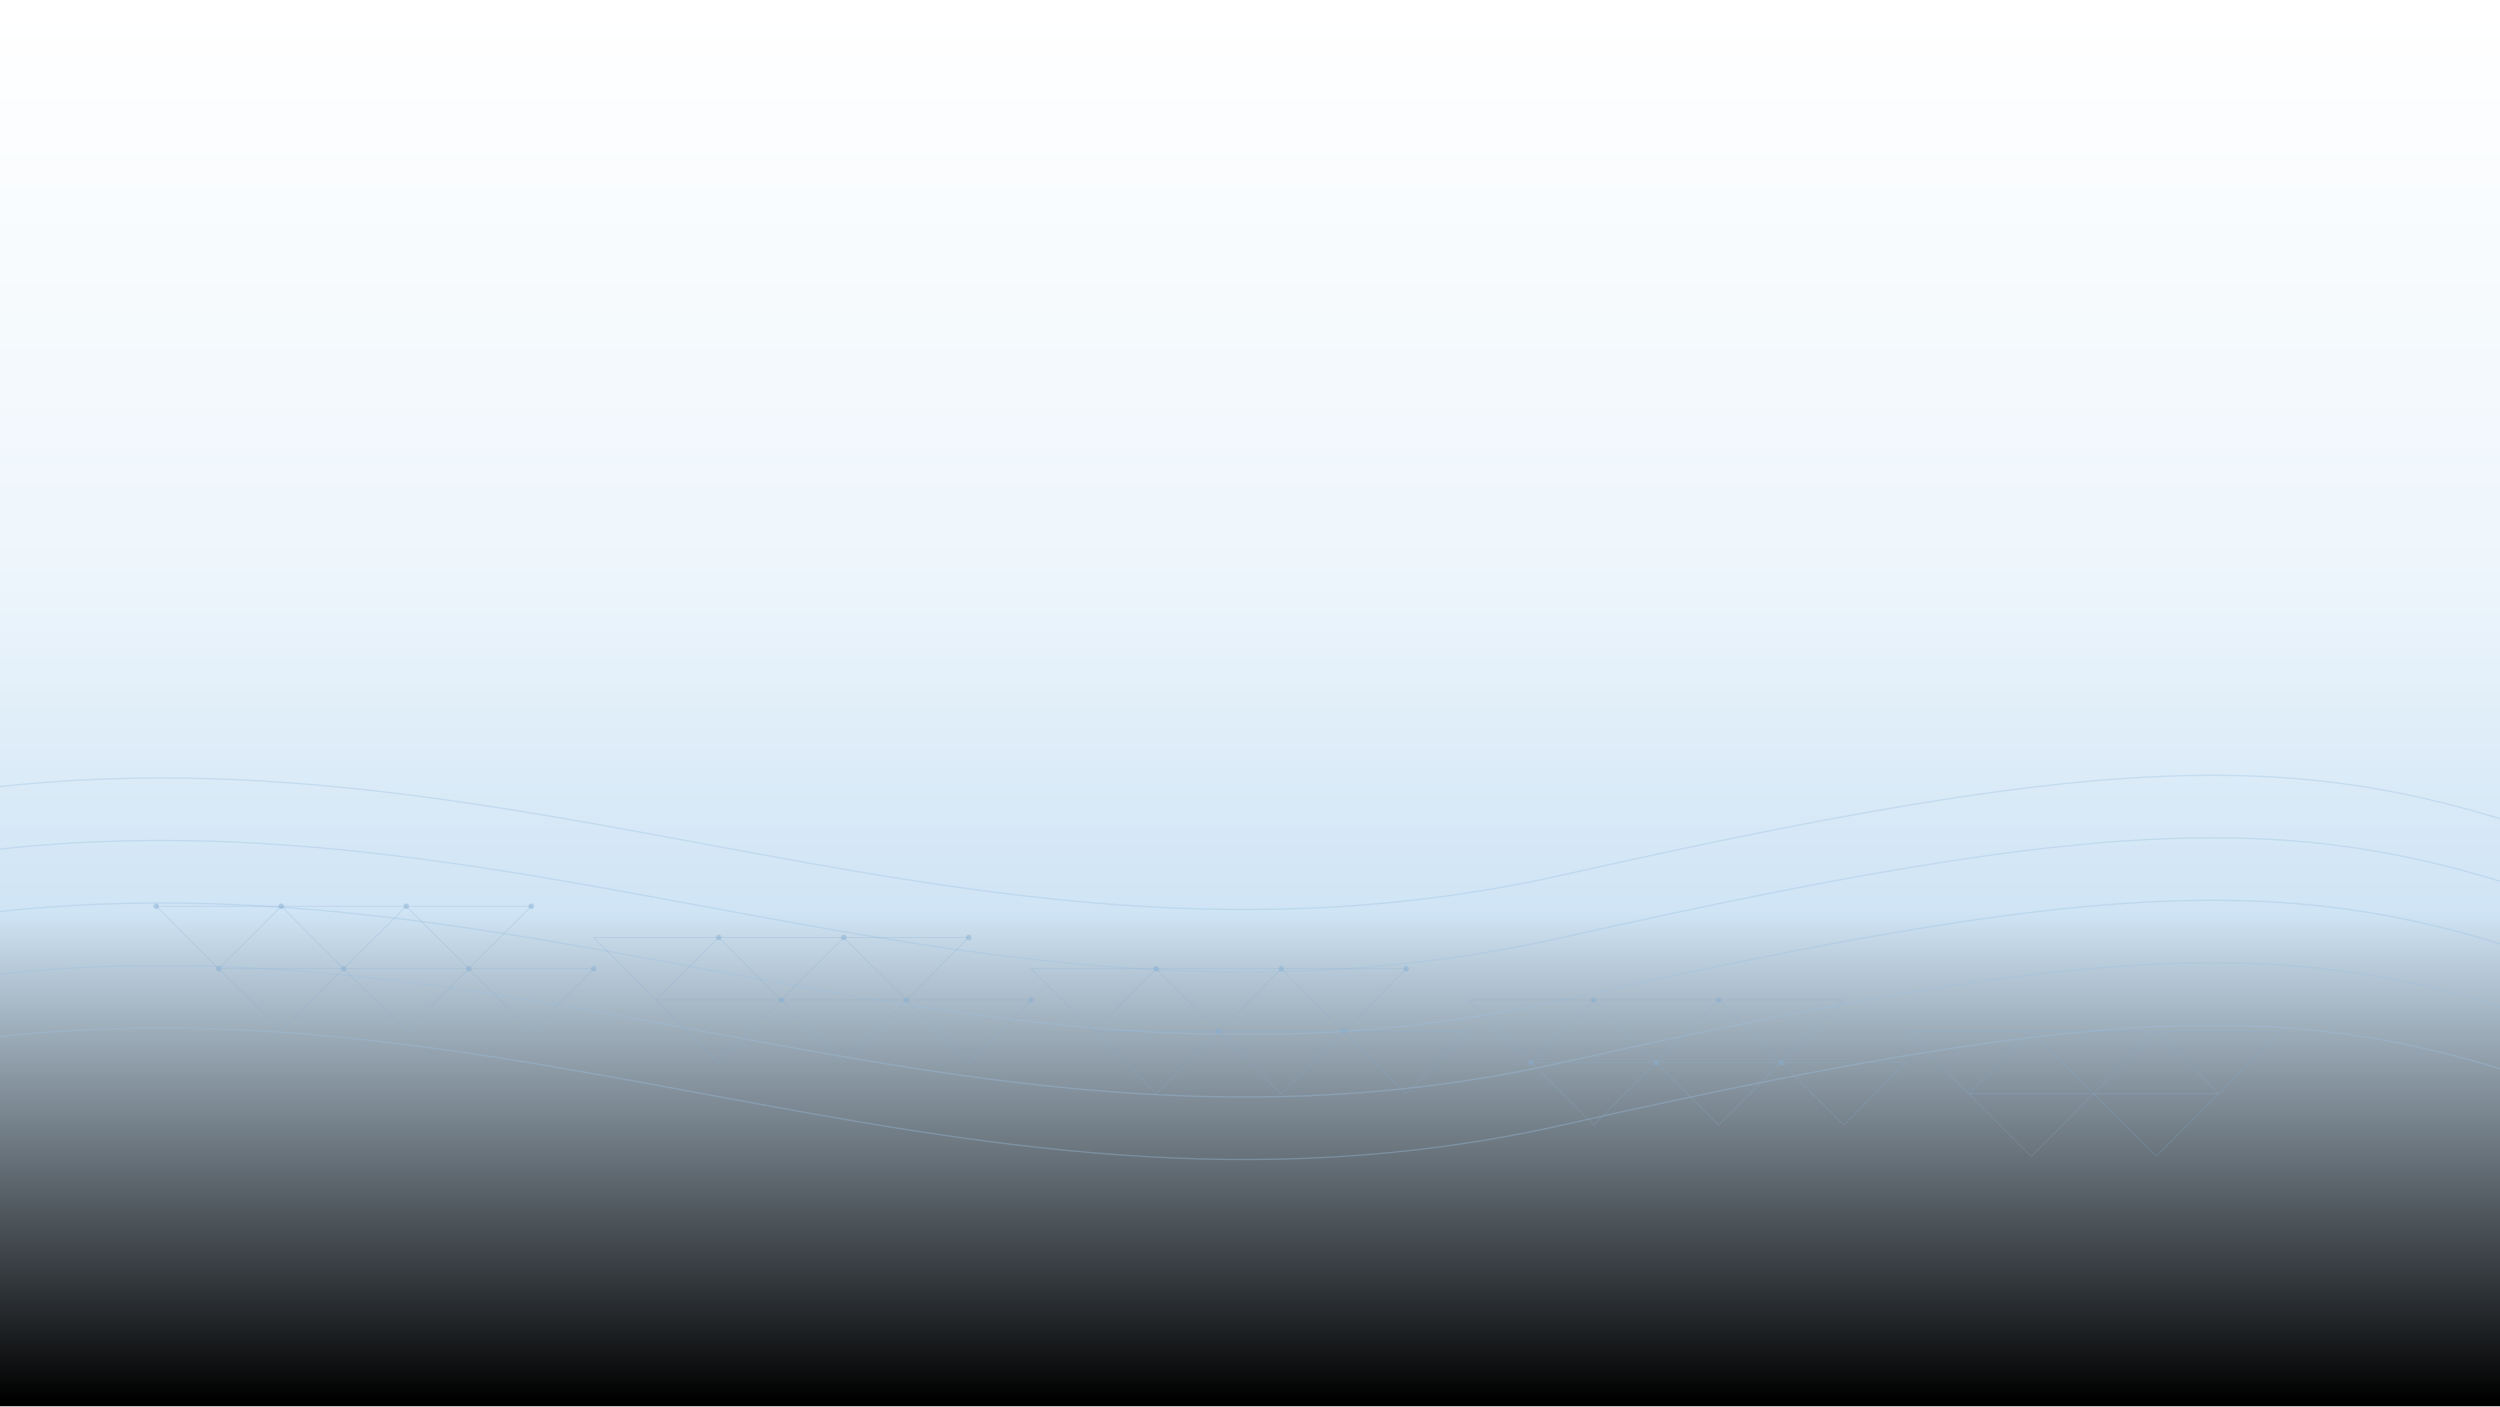
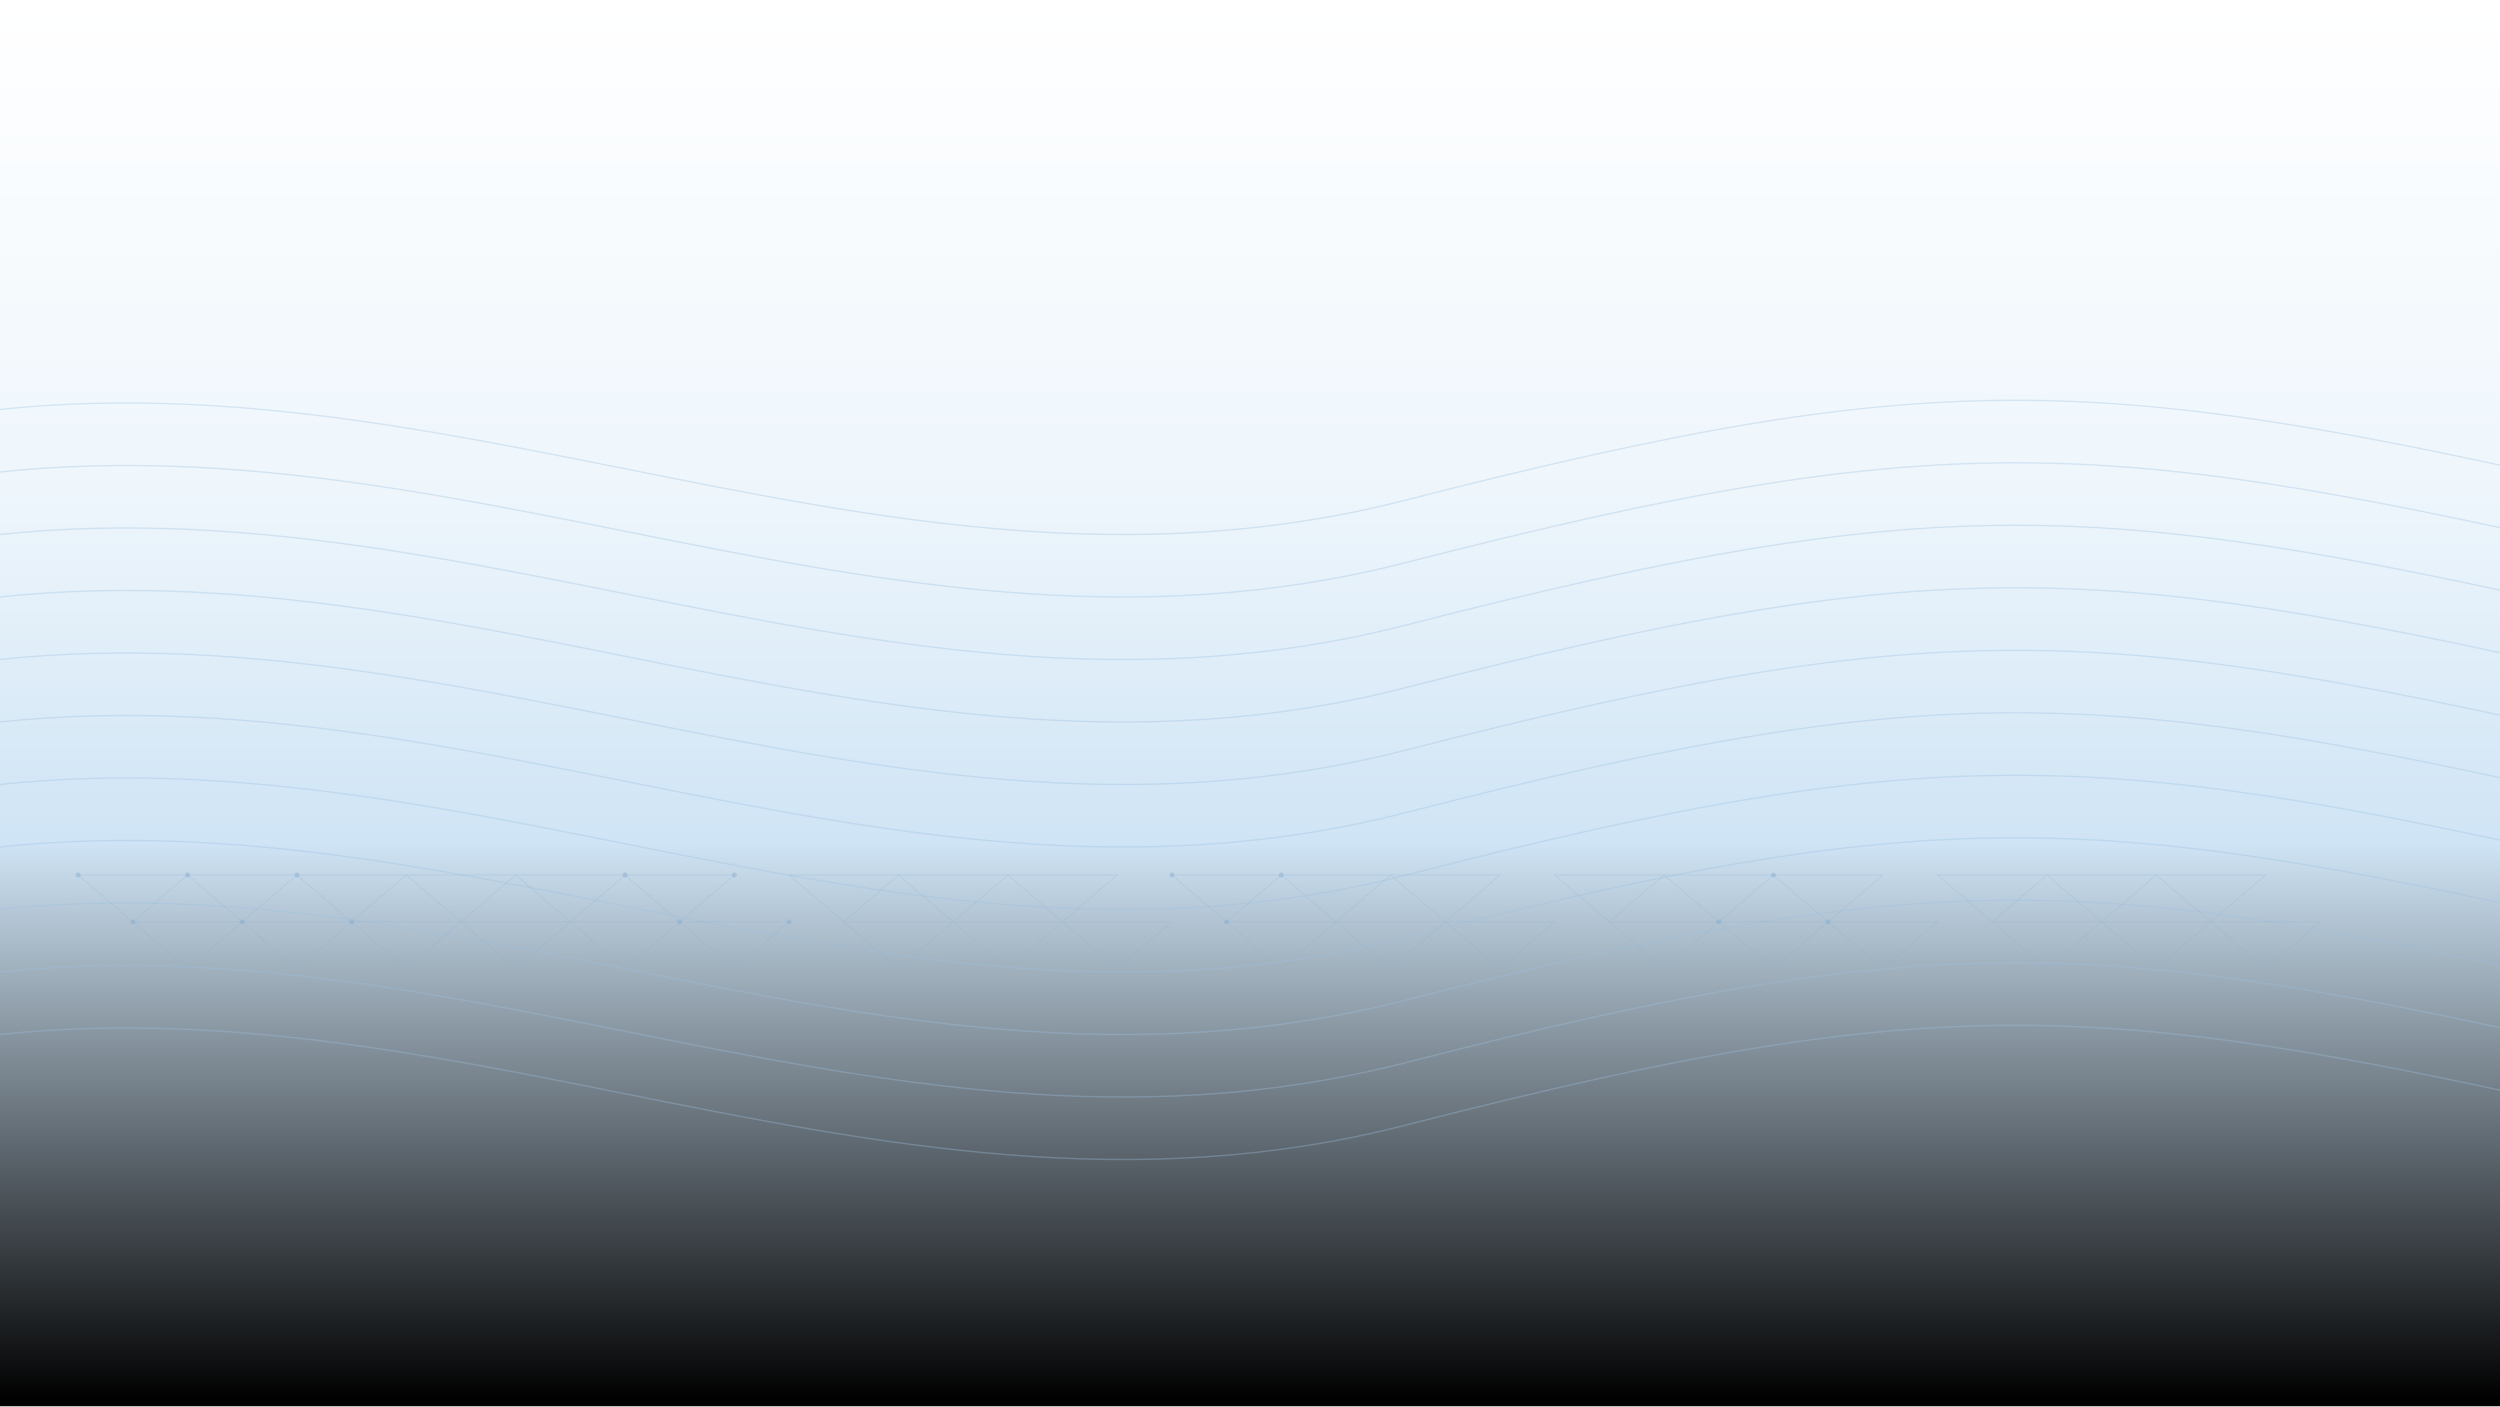
<svg xmlns="http://www.w3.org/2000/svg" width="1600" height="900" viewBox="0 0 1600 900">
  <defs>
    <linearGradient id="bgGrad" x1="0" y1="0" x2="0" y2="1">
      <stop offset="0%" stop-color="#ffffff" />
-       <stop offset="40%" stop-color="#eef6fc" />
-       <stop offset="65%" stop-color="#cfe4f5" />
+       <stop offset="35%" stop-color="#eef6fc" />
+       <stop offset="60%" stop-color="#cfe4f5" />
      <stop offset="100%" stop-color="#000000" />
    </linearGradient>
  </defs>
  <rect width="1600" height="900" fill="url(#bgGrad)" />
  <g fill="none" stroke="#9bbfe0" stroke-width="0.9" opacity="0.35">
-     <path d="M-100 520 C 300 430, 600 650, 1000 560 S 1500 480, 1700 560" />
-     <path d="M-100 560 C 300 470, 600 690, 1000 600 S 1500 520, 1700 600" />
-     <path d="M-100 600 C 300 510, 600 730, 1000 640 S 1500 560, 1700 640" />
-     <path d="M-100 640 C 300 550, 600 770, 1000 680 S 1500 600, 1700 680" />
-     <path d="M-100 680 C 300 590, 600 810, 1000 720 S 1500 640, 1700 720" />
+     <path d="M-100 280 C 250 190, 550 410, 900 320 S 1350 240, 1700 320" />
+     <path d="M-100 320 C 250 230, 550 450, 900 360 S 1350 280, 1700 360" />
+     <path d="M-100 360 C 250 270, 550 490, 900 400 S 1350 320, 1700 400" />
+     <path d="M-100 400 C 250 310, 550 530, 900 440 S 1350 360, 1700 440" />
+     <path d="M-100 440 C 250 350, 550 570, 900 480 S 1350 400, 1700 480" />
+     <path d="M-100 480 C 250 390, 550 610, 900 520 S 1350 440, 1700 520" />
+     <path d="M-100 520 C 250 430, 550 650, 900 560 S 1350 480, 1700 560" />
+     <path d="M-100 560 C 250 470, 550 690, 900 600 S 1350 520, 1700 600" />
+     <path d="M-100 600 C 250 510, 550 730, 900 640 S 1350 560, 1700 640" />
+     <path d="M-100 640 C 250 550, 550 770, 900 680 S 1350 600, 1700 680" />
+     <path d="M-100 680 C 250 590, 550 810, 900 720 S 1350 640, 1700 720" />
  </g>
-   <g stroke="#86add0" stroke-width="0.45" opacity="0.35" fill="none">
-     <polygon points="100,580 140,620 180,580" />
-     <polygon points="140,620 180,660 220,620" />
-     <polygon points="180,580 220,620 260,580" />
-     <polygon points="220,620 260,660 300,620" />
-     <polygon points="260,580 300,620 340,580" />
-     <polygon points="300,620 340,660 380,620" />
-     <polygon points="380,600 420,640 460,600" />
-     <polygon points="420,640 460,680 500,640" />
-     <polygon points="460,600 500,640 540,600" />
-     <polygon points="500,640 540,680 580,640" />
-     <polygon points="540,600 580,640 620,600" />
-     <polygon points="580,640 620,680 660,640" />
-     <polygon points="660,620 700,660 740,620" />
-     <polygon points="700,660 740,700 780,660" />
-     <polygon points="740,620 780,660 820,620" />
-     <polygon points="780,660 820,700 860,660" />
-     <polygon points="820,620 860,660 900,620" />
-     <polygon points="860,660 900,700 940,660" />
-     <polygon points="940,640 980,680 1020,640" />
-     <polygon points="980,680 1020,720 1060,680" />
-     <polygon points="1020,640 1060,680 1100,640" />
-     <polygon points="1060,680 1100,720 1140,680" />
-     <polygon points="1100,640 1140,680 1180,640" />
-     <polygon points="1140,680 1180,720 1220,680" />
-     <polygon points="1220,660 1260,700 1300,660" />
-     <polygon points="1260,700 1300,740 1340,700" />
-     <polygon points="1300,660 1340,700 1380,660" />
-     <polygon points="1340,700 1380,740 1420,700" />
-     <polygon points="1380,660 1420,700 1460,660" />
+   <g stroke="#86add0" stroke-width="0.4" opacity="0.35" fill="none">
+     <polygon points="50,560 85,590 120,560" />
+     <polygon points="85,590 120,620 155,590" />
+     <polygon points="120,560 155,590 190,560" />
+     <polygon points="155,590 190,620 225,590" />
+     <polygon points="190,560 225,590 260,560" />
+     <polygon points="225,590 260,620 295,590" />
+     <polygon points="260,560 295,590 330,560" />
+     <polygon points="295,590 330,620 365,590" />
+     <polygon points="330,560 365,590 400,560" />
+     <polygon points="365,590 400,620 435,590" />
+     <polygon points="400,560 435,590 470,560" />
+     <polygon points="435,590 470,620 505,590" />
+     <polygon points="505,560 540,590 575,560" />
+     <polygon points="540,590 575,620 610,590" />
+     <polygon points="575,560 610,590 645,560" />
+     <polygon points="610,590 645,620 680,590" />
+     <polygon points="645,560 680,590 715,560" />
+     <polygon points="680,590 715,620 750,590" />
+     <polygon points="750,560 785,590 820,560" />
+     <polygon points="785,590 820,620 855,590" />
+     <polygon points="820,560 855,590 890,560" />
+     <polygon points="855,590 890,620 925,590" />
+     <polygon points="890,560 925,590 960,560" />
+     <polygon points="925,590 960,620 995,590" />
+     <polygon points="995,560 1030,590 1065,560" />
+     <polygon points="1030,590 1065,620 1100,590" />
+     <polygon points="1065,560 1100,590 1135,560" />
+     <polygon points="1100,590 1135,620 1170,590" />
+     <polygon points="1135,560 1170,590 1205,560" />
+     <polygon points="1170,590 1205,620 1240,590" />
+     <polygon points="1240,560 1275,590 1310,560" />
+     <polygon points="1275,590 1310,620 1345,590" />
+     <polygon points="1310,560 1345,590 1380,560" />
+     <polygon points="1345,590 1380,620 1415,590" />
+     <polygon points="1380,560 1415,590 1450,560" />
+     <polygon points="1415,590 1450,620 1485,590" />
  </g>
  <g fill="#86add0" opacity="0.45">
-     <circle cx="100" cy="580" r="1.8" />
-     <circle cx="140" cy="620" r="1.8" />
-     <circle cx="180" cy="580" r="1.8" />
-     <circle cx="220" cy="620" r="1.8" />
-     <circle cx="260" cy="580" r="1.8" />
-     <circle cx="300" cy="620" r="1.8" />
-     <circle cx="340" cy="580" r="1.8" />
-     <circle cx="380" cy="620" r="1.8" />
-     <circle cx="460" cy="600" r="1.8" />
-     <circle cx="500" cy="640" r="1.8" />
-     <circle cx="540" cy="600" r="1.8" />
-     <circle cx="580" cy="640" r="1.8" />
-     <circle cx="620" cy="600" r="1.8" />
-     <circle cx="660" cy="640" r="1.8" />
-     <circle cx="740" cy="620" r="1.8" />
-     <circle cx="780" cy="660" r="1.8" />
-     <circle cx="820" cy="620" r="1.8" />
-     <circle cx="860" cy="660" r="1.8" />
-     <circle cx="900" cy="620" r="1.8" />
-     <circle cx="980" cy="680" r="1.8" />
-     <circle cx="1020" cy="640" r="1.8" />
-     <circle cx="1060" cy="680" r="1.8" />
-     <circle cx="1100" cy="640" r="1.8" />
-     <circle cx="1140" cy="680" r="1.8" />
+     <circle cx="50" cy="560" r="1.6" />
+     <circle cx="85" cy="590" r="1.6" />
+     <circle cx="120" cy="560" r="1.6" />
+     <circle cx="155" cy="590" r="1.6" />
+     <circle cx="190" cy="560" r="1.6" />
+     <circle cx="225" cy="590" r="1.6" />
+     <circle cx="400" cy="560" r="1.6" />
+     <circle cx="435" cy="590" r="1.6" />
+     <circle cx="470" cy="560" r="1.6" />
+     <circle cx="505" cy="590" r="1.6" />
+     <circle cx="750" cy="560" r="1.6" />
+     <circle cx="785" cy="590" r="1.6" />
+     <circle cx="820" cy="560" r="1.6" />
+     <circle cx="1100" cy="590" r="1.6" />
+     <circle cx="1135" cy="560" r="1.6" />
+     <circle cx="1170" cy="590" r="1.6" />
  </g>
</svg>
